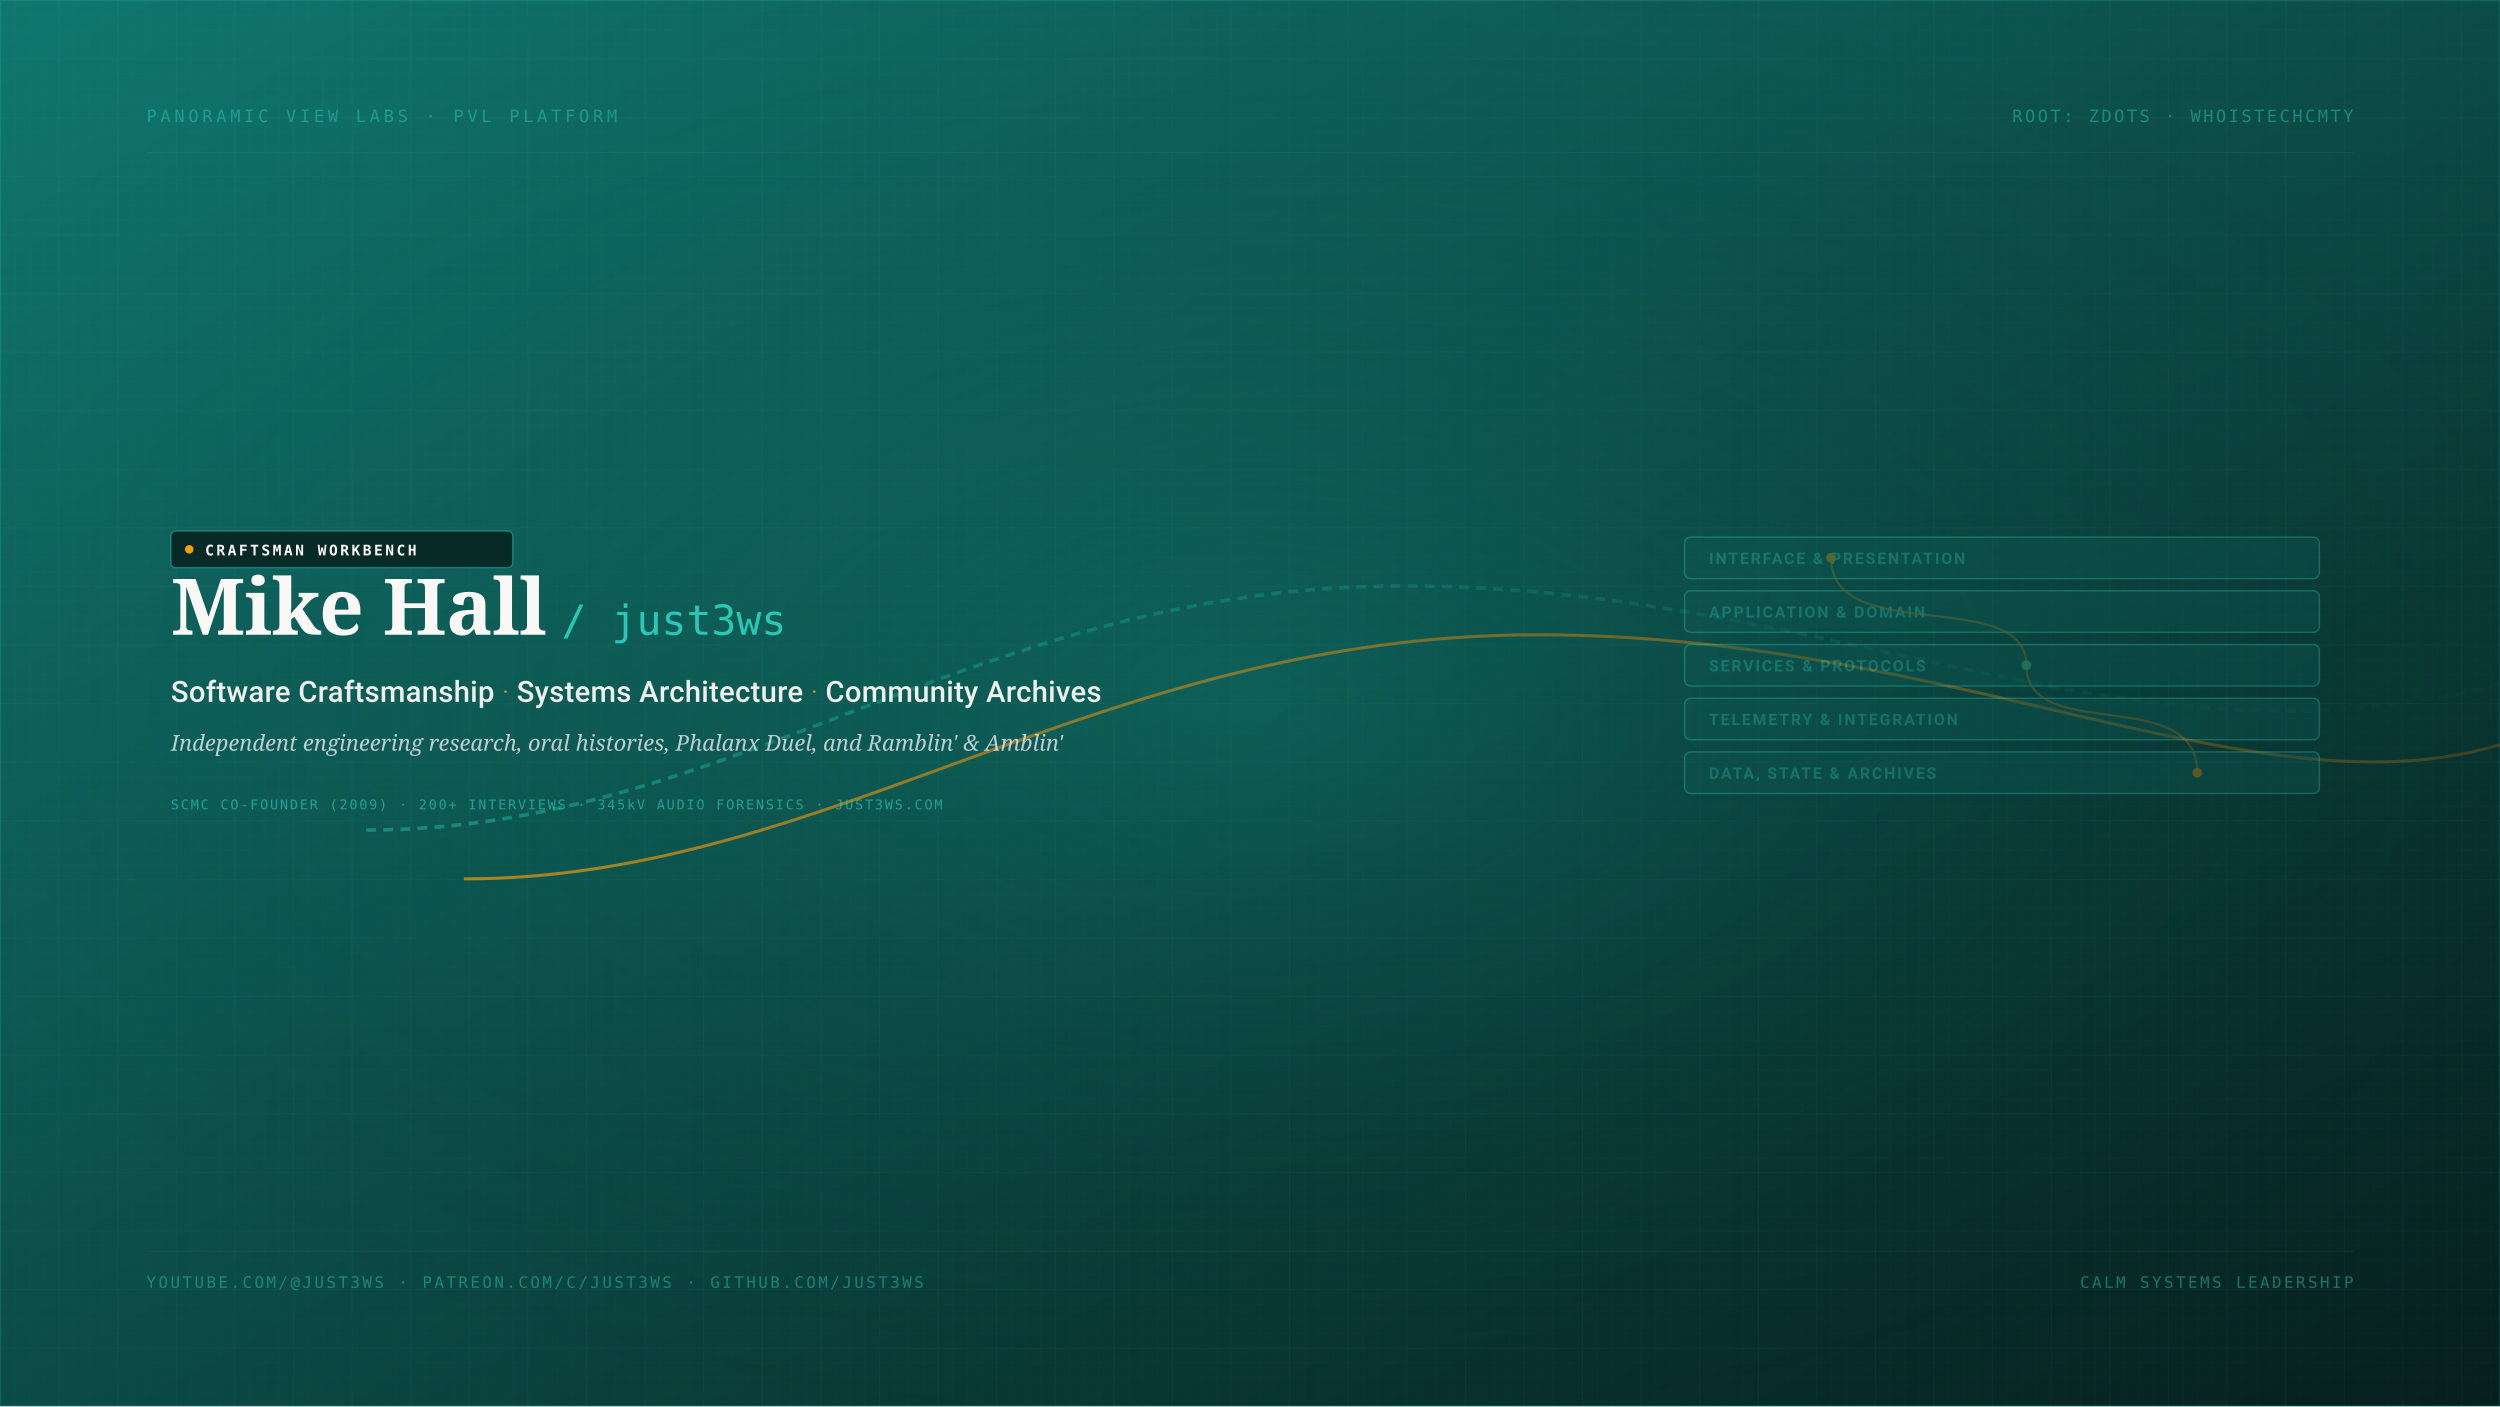
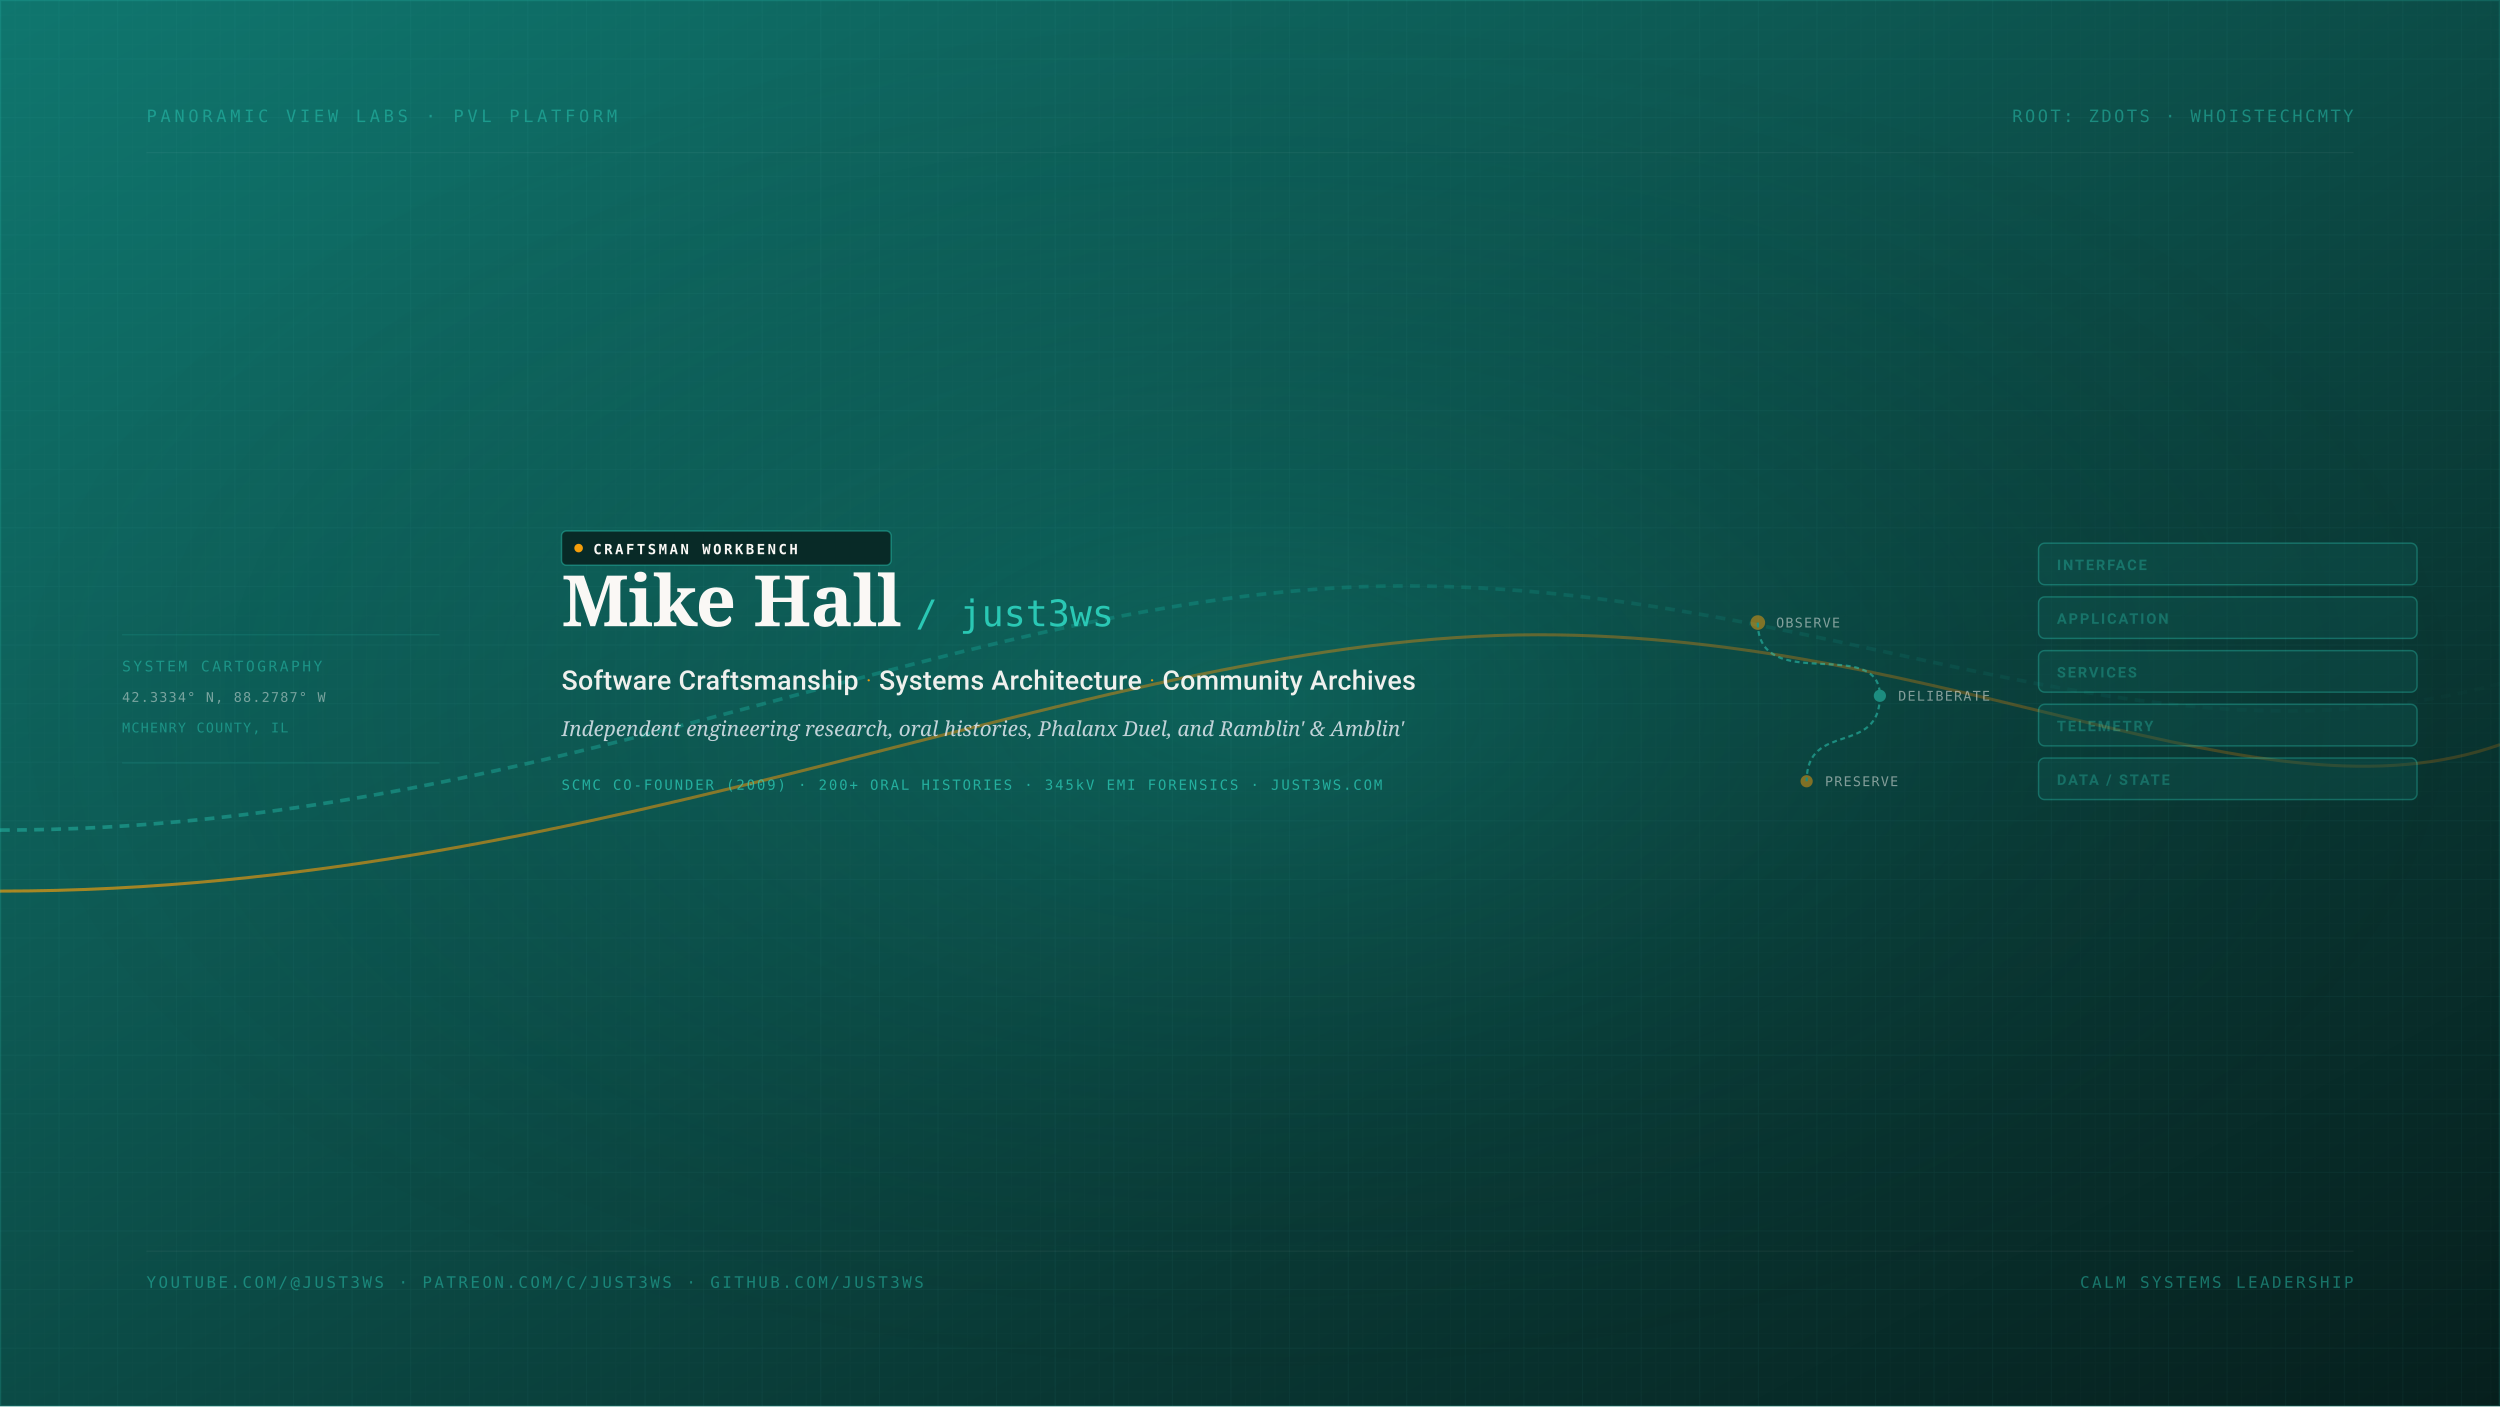
<svg xmlns="http://www.w3.org/2000/svg" viewBox="0 0 2048 1152" width="2048" height="1152" role="img" aria-label="Mike Hall just3ws YouTube Channel Banner">
  <defs>
    <linearGradient id="ytBgGrad" x1="0%" y1="0%" x2="100%" y2="100%">
      <stop offset="0%" stop-color="#0F766E" />
      <stop offset="35%" stop-color="#0D5A54" />
      <stop offset="70%" stop-color="#093834" />
      <stop offset="100%" stop-color="#061F1D" />
    </linearGradient>
    <linearGradient id="ytAmberGrad" x1="0%" y1="0%" x2="100%" y2="0%">
-       <stop offset="0%" stop-color="#F59E0B" stop-opacity="0.85" />
+       <stop offset="0%" stop-color="#F59E0B" stop-opacity="0.9" />
      <stop offset="100%" stop-color="#D97706" stop-opacity="0.3" />
    </linearGradient>
    <linearGradient id="ytWaveGrad" x1="0%" y1="0%" x2="100%" y2="0%">
-       <stop offset="0%" stop-color="#2DD4BF" stop-opacity="0.5" />
-       <stop offset="50%" stop-color="#14B8A6" stop-opacity="0.3" />
+       <stop offset="0%" stop-color="#2DD4BF" stop-opacity="0.55" />
+       <stop offset="50%" stop-color="#14B8A6" stop-opacity="0.35" />
      <stop offset="100%" stop-color="#0F766E" stop-opacity="0.05" />
    </linearGradient>
    <pattern id="ytGrid" width="48" height="48" patternUnits="userSpaceOnUse">
      <path d="M 48 0 L 0 0 0 48" fill="none" stroke="#2DD4BF" stroke-width="0.75" stroke-opacity="0.07" />
    </pattern>
    <pattern id="ytFineGrid" width="12" height="12" patternUnits="userSpaceOnUse">
      <path d="M 12 0 L 0 0 0 12" fill="none" stroke="#FAF8F5" stroke-width="0.5" stroke-opacity="0.025" />
    </pattern>
-     <radialGradient id="ytCenterGlow" cx="50%" cy="50%" r="55%">
-       <stop offset="0%" stop-color="#14B8A6" stop-opacity="0.18" />
+     <radialGradient id="ytCenterGlow" cx="50%" cy="50%" r="50%">
+       <stop offset="0%" stop-color="#14B8A6" stop-opacity="0.2" />
      <stop offset="100%" stop-color="#061F1D" stop-opacity="0" />
    </radialGradient>
  </defs>
  <rect width="2048" height="1152" fill="url(#ytBgGrad)" />
  <rect width="2048" height="1152" fill="url(#ytCenterGlow)" />
  <rect width="2048" height="1152" fill="url(#ytGrid)" />
  <rect width="2048" height="1152" fill="url(#ytFineGrid)" />
  <g opacity="0.45">
    <text x="120" y="100" font-family="ui-monospace, Menlo, Monaco, Consolas, monospace" font-size="14" fill="#2DD4BF" font-weight="500" letter-spacing="3">PANORAMIC VIEW LABS · PVL PLATFORM</text>
    <text x="1928" y="100" text-anchor="end" font-family="ui-monospace, Menlo, Monaco, Consolas, monospace" font-size="14" fill="#2DD4BF" font-weight="500" letter-spacing="2">ROOT: ZDOTS · WHOISTECHCMTY</text>
    <line x1="120" y1="125" x2="1928" y2="125" stroke="#FAF8F5" stroke-width="1" stroke-opacity="0.1" />
  </g>
-   <g opacity="0.8">
-     <path d="M 300 680 C 600 680, 800 480, 1150 480 C 1500 480, 1750 640, 2048 560" fill="none" stroke="url(#ytWaveGrad)" stroke-width="3" stroke-dasharray="8 6" />
-     <path d="M 380 720 C 680 720, 900 520, 1260 520 C 1600 520, 1850 670, 2048 610" fill="none" stroke="url(#ytAmberGrad)" stroke-width="2.5" />
+   <g opacity="0.75">
+     <path d="M 0 680 C 450 680, 800 480, 1150 480 C 1500 480, 1750 640, 2048 560" fill="none" stroke="url(#ytWaveGrad)" stroke-width="3" stroke-dasharray="8 6" />
+     <path d="M 0 730 C 500 730, 900 520, 1260 520 C 1600 520, 1850 680, 2048 610" fill="none" stroke="url(#ytAmberGrad)" stroke-width="2.5" />
  </g>
-   <g transform="translate(140, 435)">
+   <g opacity="0.45">
+     <text x="100" y="550" font-family="ui-monospace, Menlo, Monaco, Consolas, monospace" font-size="12" fill="#2DD4BF" letter-spacing="2">SYSTEM CARTOGRAPHY</text>
+     <text x="100" y="575" font-family="ui-monospace, Menlo, Monaco, Consolas, monospace" font-size="11" fill="#FAF8F5" letter-spacing="1">42.3334° N, 88.2787° W</text>
+     <text x="100" y="600" font-family="ui-monospace, Menlo, Monaco, Consolas, monospace" font-size="11" fill="#2DD4BF" letter-spacing="1">MCHENRY COUNTY, IL</text>
+     <line x1="100" y1="520" x2="360" y2="520" stroke="#2DD4BF" stroke-width="1" stroke-opacity="0.3" />
+     <line x1="100" y1="625" x2="360" y2="625" stroke="#2DD4BF" stroke-width="1" stroke-opacity="0.3" />
+   </g>
+   <g transform="translate(460, 435)">
    <g transform="translate(0, 0)">
-       <rect x="0" y="0" width="280" height="30" rx="4" fill="#082A27" stroke="#2DD4BF" stroke-width="1.2" stroke-opacity="0.4" />
-       <circle cx="15" cy="15" r="3.5" fill="#F59E0B" />
-       <text x="28" y="20" font-family="ui-monospace, Menlo, Monaco, Consolas, monospace" font-size="12" font-weight="600" fill="#FAF8F5" letter-spacing="2">CRAFTSMAN WORKBENCH</text>
+       <rect x="0" y="0" width="270" height="28" rx="4" fill="#082A27" stroke="#2DD4BF" stroke-width="1.2" stroke-opacity="0.4" />
+       <circle cx="14" cy="14" r="3.5" fill="#F59E0B" />
+       <text x="26" y="19" font-family="ui-monospace, Menlo, Monaco, Consolas, monospace" font-size="11.5" font-weight="600" fill="#FAF8F5" letter-spacing="2">CRAFTSMAN WORKBENCH</text>
    </g>
-     <text x="0" y="85" font-family="'Charter', 'Georgia', 'Iowan Old Style', serif" font-size="64" font-weight="700" fill="#FAF8F5" letter-spacing="-0.5">Mike Hall</text>
-     <text x="320" y="85" font-family="ui-monospace, Menlo, Monaco, Consolas, monospace" font-size="34" font-weight="400" fill="#2DD4BF" opacity="0.9">/ just3ws</text>
-     <text x="0" y="140" font-family="-apple-system, BlinkMacSystemFont, 'Segoe UI', Roboto, sans-serif" font-size="24" font-weight="500" fill="#FAF8F5" opacity="0.95" letter-spacing="0.2">
+     <text x="0" y="78" font-family="'Charter', 'Georgia', 'Iowan Old Style', serif" font-size="58" font-weight="700" fill="#FAF8F5" letter-spacing="-0.5">Mike Hall</text>
+     <text x="290" y="78" font-family="ui-monospace, Menlo, Monaco, Consolas, monospace" font-size="30" font-weight="400" fill="#2DD4BF" opacity="0.9">/ just3ws</text>
+     <text x="0" y="130" font-family="-apple-system, BlinkMacSystemFont, 'Segoe UI', Roboto, sans-serif" font-size="22" font-weight="500" fill="#FAF8F5" opacity="0.95" letter-spacing="0.2">
      Software Craftsmanship <tspan fill="#F59E0B" font-weight="300"> · </tspan> Systems Architecture <tspan fill="#F59E0B" font-weight="300"> · </tspan> Community Archives
    </text>
-     <text x="0" y="180" font-family="'Charter', 'Georgia', serif" font-style="italic" font-size="18" fill="#E2E8F0" opacity="0.82">
+     <text x="0" y="168" font-family="'Charter', 'Georgia', serif" font-style="italic" font-size="17" fill="#E2E8F0" opacity="0.85">
      Independent engineering research, oral histories, Phalanx Duel, and Ramblin' &amp; Amblin'
    </text>
-     <text x="0" y="228" font-family="ui-monospace, Menlo, Monaco, Consolas, monospace" font-size="11" fill="#2DD4BF" letter-spacing="1.5" opacity="0.6">
-       SCMC CO-FOUNDER (2009) · 200+ INTERVIEWS · 345kV AUDIO FORENSICS · JUST3WS.COM
-     </text>
+     <g transform="translate(0, 212)" opacity="0.7">
+       <text x="0" y="0" font-family="ui-monospace, Menlo, Monaco, Consolas, monospace" font-size="11.5" fill="#2DD4BF" letter-spacing="1.5">
+         SCMC CO-FOUNDER (2009) · 200+ ORAL HISTORIES · 345kV EMI FORENSICS · JUST3WS.COM
+       </text>
+     </g>
  </g>
-   <g transform="translate(1380, 440)" opacity="0.32">
-     <rect x="0" y="0" width="520" height="34" rx="5" fill="#0D5A54" stroke="#2DD4BF" stroke-width="1.2" />
-     <text x="20" y="22" font-family="-apple-system, BlinkMacSystemFont, 'Segoe UI', Roboto, sans-serif" font-size="13" font-weight="600" fill="#2DD4BF" letter-spacing="1.5">INTERFACE &amp; PRESENTATION</text>
-     <rect x="0" y="44" width="520" height="34" rx="5" fill="#0D5A54" stroke="#2DD4BF" stroke-width="1.2" />
-     <text x="20" y="66" font-family="-apple-system, BlinkMacSystemFont, 'Segoe UI', Roboto, sans-serif" font-size="13" font-weight="600" fill="#2DD4BF" letter-spacing="1.5">APPLICATION &amp; DOMAIN</text>
-     <rect x="0" y="88" width="520" height="34" rx="5" fill="#0D5A54" stroke="#2DD4BF" stroke-width="1.2" />
-     <text x="20" y="110" font-family="-apple-system, BlinkMacSystemFont, 'Segoe UI', Roboto, sans-serif" font-size="13" font-weight="600" fill="#2DD4BF" letter-spacing="1.5">SERVICES &amp; PROTOCOLS</text>
-     <rect x="0" y="132" width="520" height="34" rx="5" fill="#0D5A54" stroke="#2DD4BF" stroke-width="1.2" />
-     <text x="20" y="154" font-family="-apple-system, BlinkMacSystemFont, 'Segoe UI', Roboto, sans-serif" font-size="13" font-weight="600" fill="#2DD4BF" letter-spacing="1.5">TELEMETRY &amp; INTEGRATION</text>
-     <rect x="0" y="176" width="520" height="34" rx="5" fill="#0D5A54" stroke="#2DD4BF" stroke-width="1.2" />
-     <text x="20" y="198" font-family="-apple-system, BlinkMacSystemFont, 'Segoe UI', Roboto, sans-serif" font-size="13" font-weight="600" fill="#2DD4BF" letter-spacing="1.5">DATA, STATE &amp; ARCHIVES</text>
-     <circle cx="120" cy="17" r="4" fill="#F59E0B" />
-     <circle cx="280" cy="105" r="4" fill="#2DD4BF" />
-     <circle cx="420" cy="193" r="4" fill="#F59E0B" />
-     <path d="M 120 17 C 120 90, 280 40, 280 105 C 280 170, 420 120, 420 193" fill="none" stroke="#F59E0B" stroke-width="1.8" stroke-opacity="0.6" />
+   <g transform="translate(1380, 460)" opacity="0.5">
+     <circle cx="60" cy="50" r="6" fill="#F59E0B" />
+     <circle cx="160" cy="110" r="5" fill="#2DD4BF" />
+     <circle cx="100" cy="180" r="5" fill="#F59E0B" />
+     <path d="M 60 50 C 60 110, 160 60, 160 110 C 160 160, 100 130, 100 180" fill="none" stroke="#2DD4BF" stroke-width="1.8" stroke-dasharray="4 3" />
+     <text x="75" y="54" font-family="ui-monospace, monospace" font-size="11" fill="#FAF8F5" letter-spacing="1">OBSERVE</text>
+     <text x="175" y="114" font-family="ui-monospace, monospace" font-size="11" fill="#FAF8F5" letter-spacing="1">DELIBERATE</text>
+     <text x="115" y="184" font-family="ui-monospace, monospace" font-size="11" fill="#FAF8F5" letter-spacing="1">PRESERVE</text>
+   </g>
+   <g transform="translate(1670, 445)" opacity="0.35">
+     <rect x="0" y="0" width="310" height="34" rx="5" fill="#0D5A54" stroke="#2DD4BF" stroke-width="1.2" />
+     <text x="15" y="22" font-family="-apple-system, BlinkMacSystemFont, 'Segoe UI', Roboto, sans-serif" font-size="12" font-weight="600" fill="#2DD4BF" letter-spacing="1.5">INTERFACE</text>
+     <rect x="0" y="44" width="310" height="34" rx="5" fill="#0D5A54" stroke="#2DD4BF" stroke-width="1.2" />
+     <text x="15" y="66" font-family="-apple-system, BlinkMacSystemFont, 'Segoe UI', Roboto, sans-serif" font-size="12" font-weight="600" fill="#2DD4BF" letter-spacing="1.5">APPLICATION</text>
+     <rect x="0" y="88" width="310" height="34" rx="5" fill="#0D5A54" stroke="#2DD4BF" stroke-width="1.2" />
+     <text x="15" y="110" font-family="-apple-system, BlinkMacSystemFont, 'Segoe UI', Roboto, sans-serif" font-size="12" font-weight="600" fill="#2DD4BF" letter-spacing="1.5">SERVICES</text>
+     <rect x="0" y="132" width="310" height="34" rx="5" fill="#0D5A54" stroke="#2DD4BF" stroke-width="1.2" />
+     <text x="15" y="154" font-family="-apple-system, BlinkMacSystemFont, 'Segoe UI', Roboto, sans-serif" font-size="12" font-weight="600" fill="#2DD4BF" letter-spacing="1.5">TELEMETRY</text>
+     <rect x="0" y="176" width="310" height="34" rx="5" fill="#0D5A54" stroke="#2DD4BF" stroke-width="1.2" />
+     <text x="15" y="198" font-family="-apple-system, BlinkMacSystemFont, 'Segoe UI', Roboto, sans-serif" font-size="12" font-weight="600" fill="#2DD4BF" letter-spacing="1.5">DATA / STATE</text>
  </g>
  <g opacity="0.45">
    <line x1="120" y1="1025" x2="1928" y2="1025" stroke="#FAF8F5" stroke-width="1" stroke-opacity="0.1" />
    <text x="120" y="1055" font-family="ui-monospace, Menlo, Monaco, Consolas, monospace" font-size="13" fill="#2DD4BF" font-weight="500" letter-spacing="2">YOUTUBE.COM/@JUST3WS · PATREON.COM/C/JUST3WS · GITHUB.COM/JUST3WS</text>
    <text x="1928" y="1055" text-anchor="end" font-family="ui-monospace, Menlo, Monaco, Consolas, monospace" font-size="13" fill="#2DD4BF" font-weight="500" letter-spacing="2">CALM SYSTEMS LEADERSHIP</text>
  </g>
  <rect x="0" y="0" width="2048" height="1152" fill="none" stroke="#2DD4BF" stroke-width="2" stroke-opacity="0.15" />
</svg>
